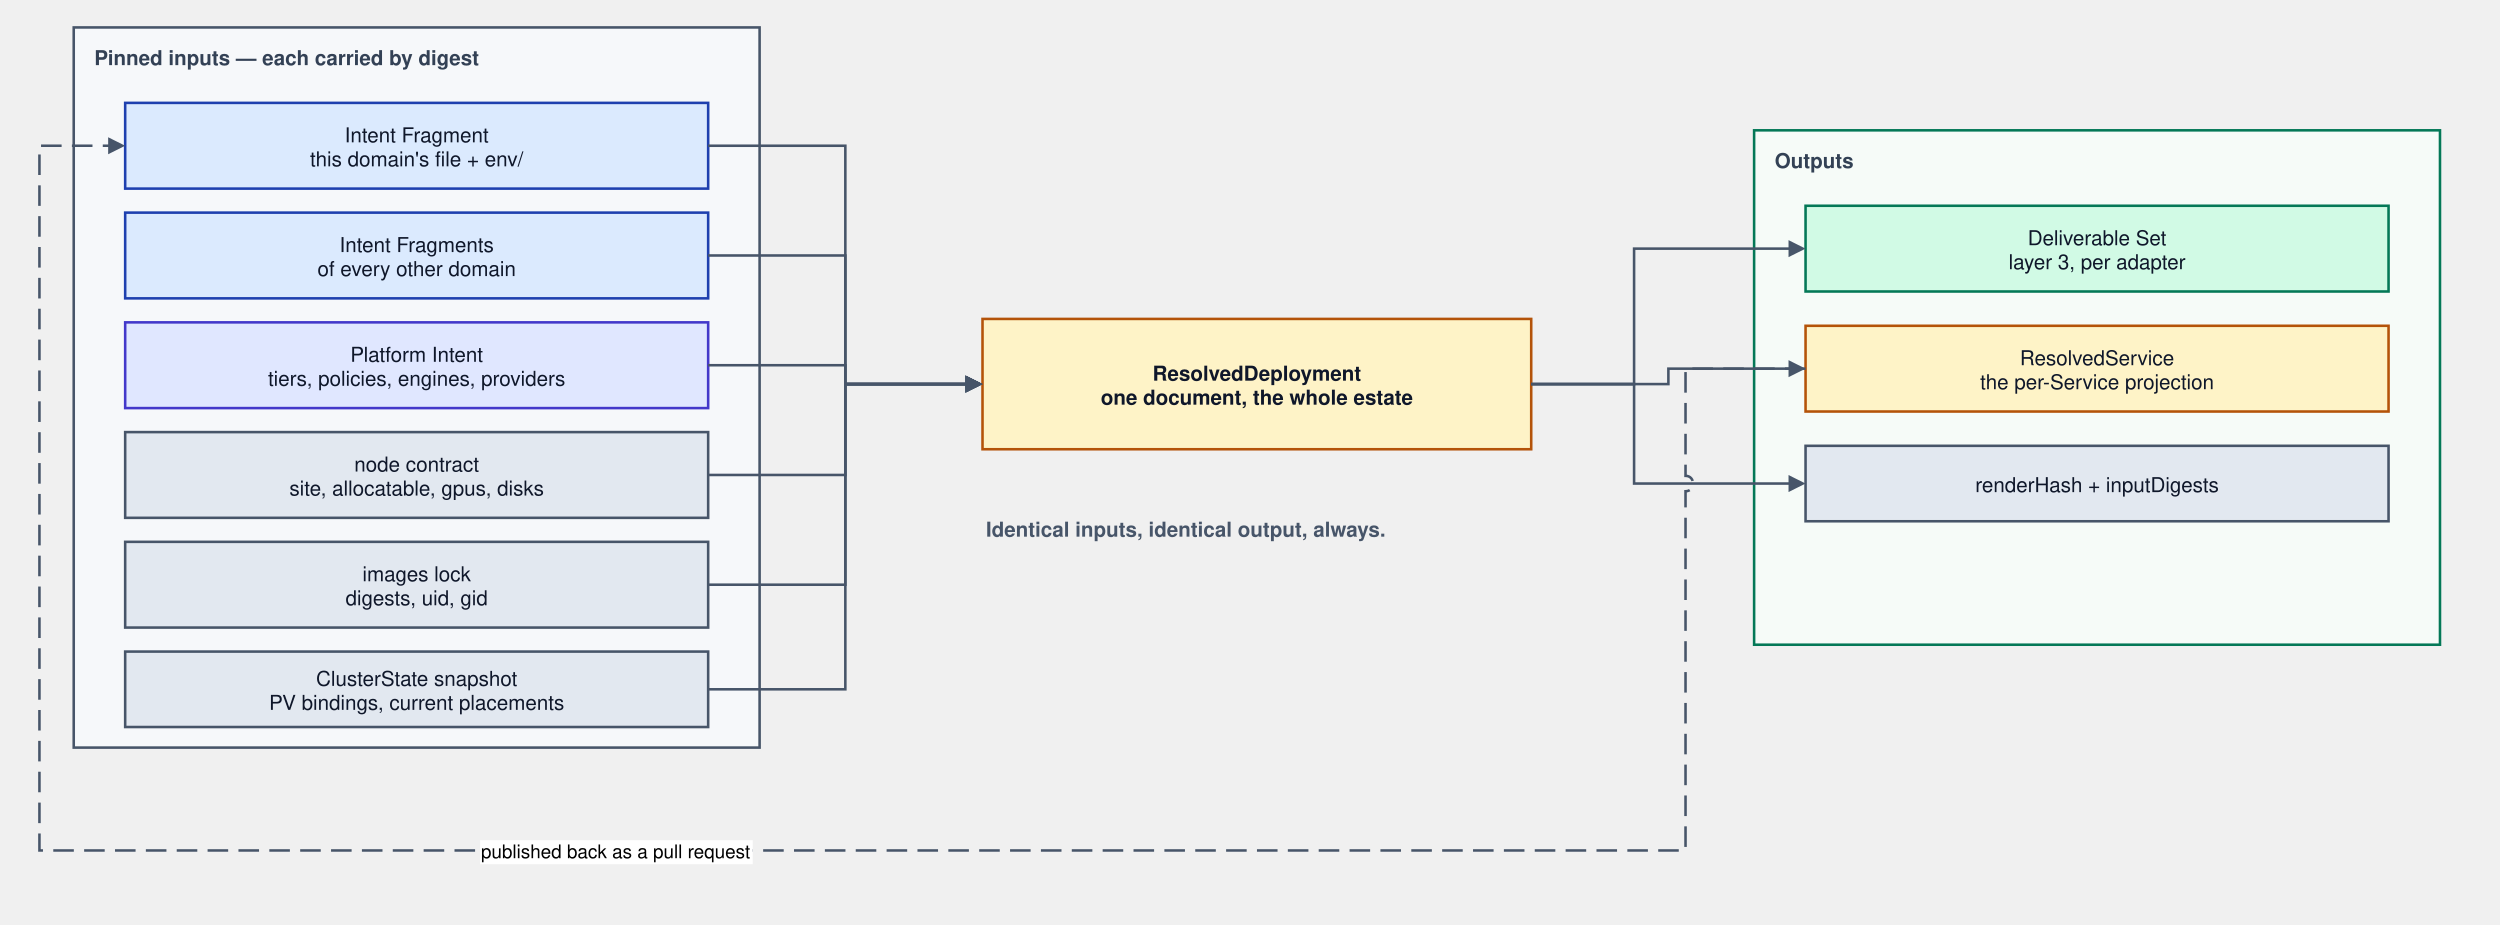
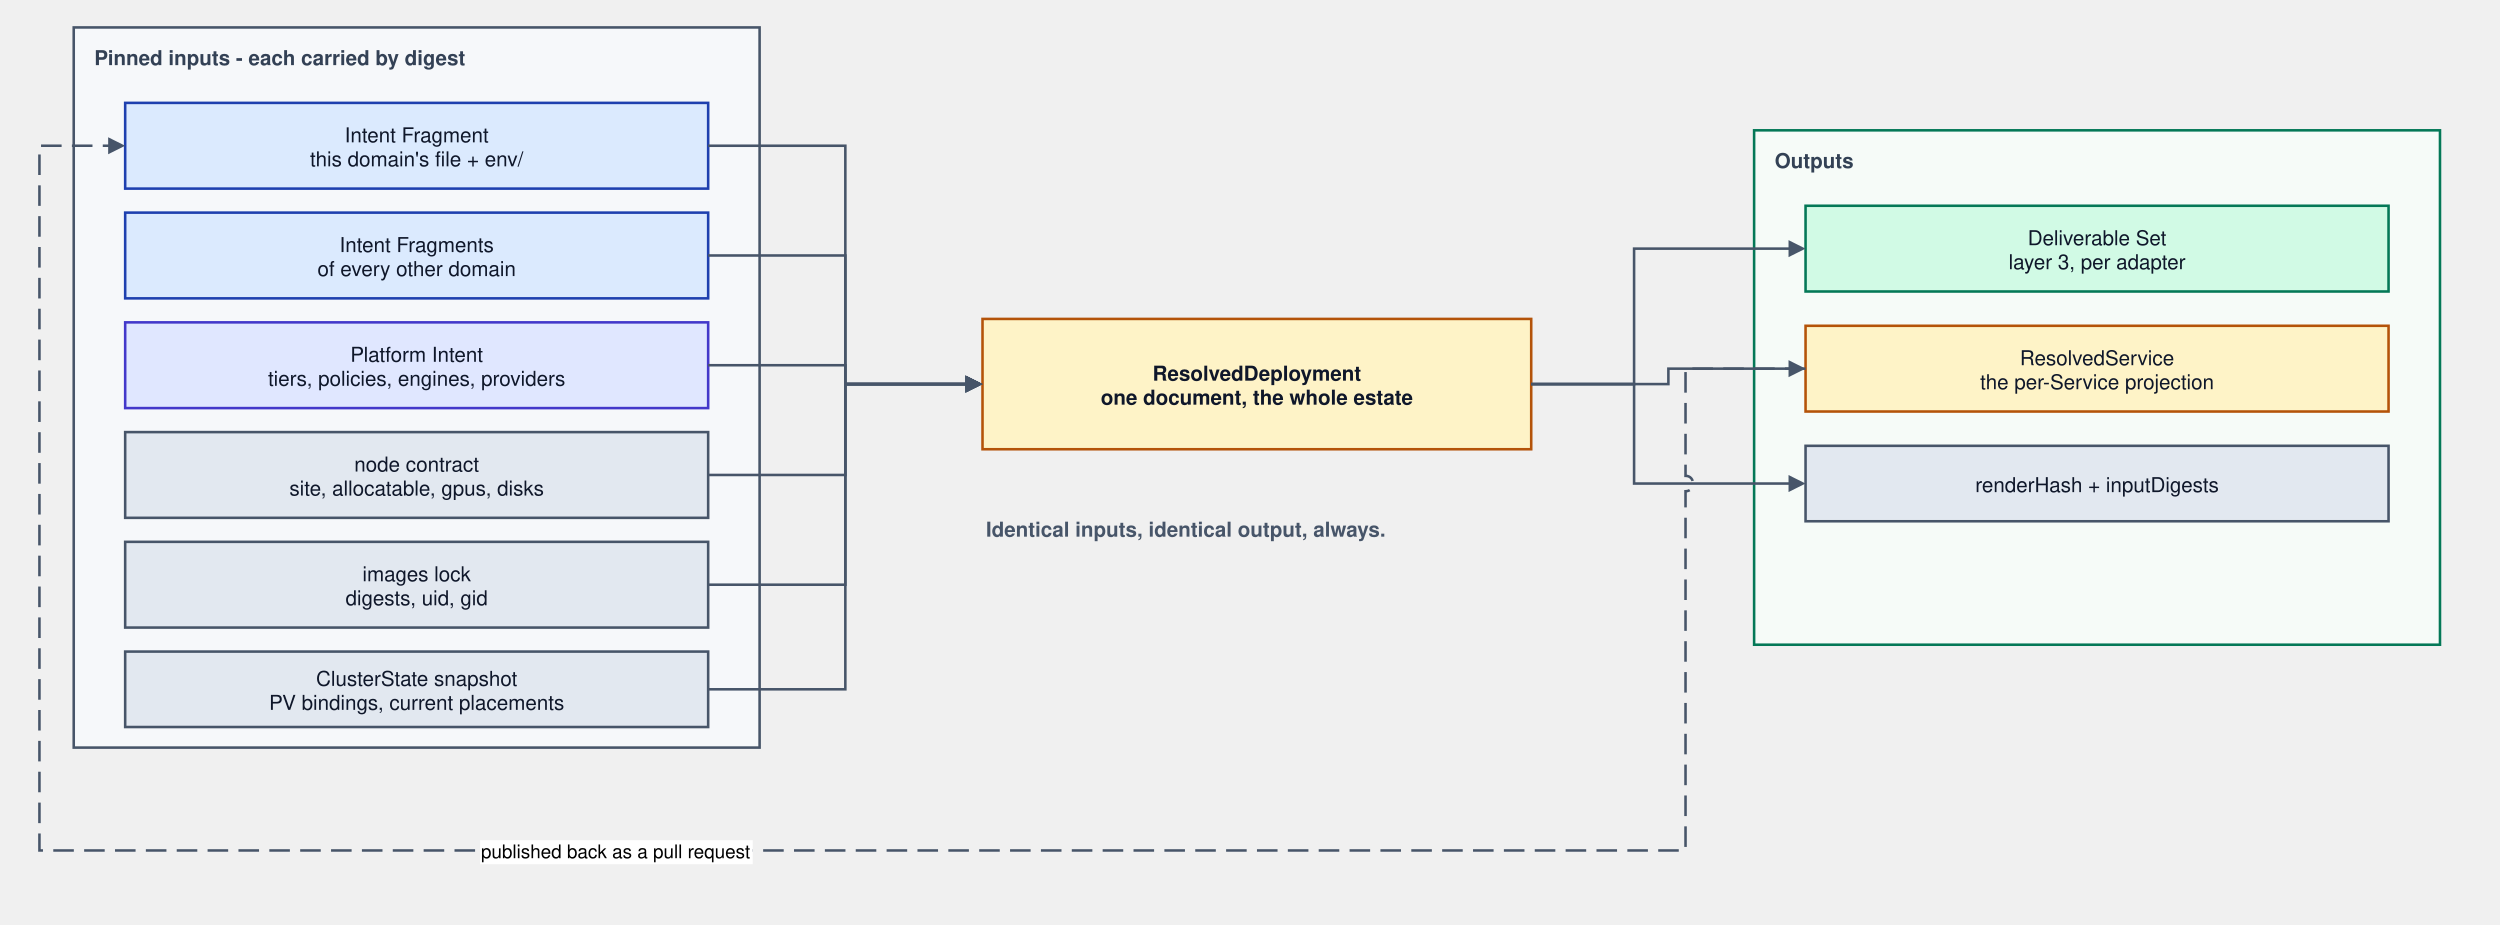
- <svg xmlns="http://www.w3.org/2000/svg" style="background: transparent; background-color: transparent; color-scheme: light dark;" version="1.1" width="1458px" height="539px" viewBox="0 0 1458 539" content="&lt;mxfile host=&quot;Electron&quot; agent=&quot;Mozilla/5.0 (Macintosh; Intel Mac OS X 10_15_7) AppleWebKit/537.36 (KHTML, like Gecko) draw.io/29.0.3 Chrome/140.0.734.249 Electron/38.7.0 Safari/537.36&quot; version=&quot;29.0.3&quot;&gt;&#10;  &lt;diagram name=&quot;The Resolved Deployment — pinned inputs and outputs&quot; id=&quot;0&quot;&gt;&#10;    &lt;mxGraphModel dx=&quot;-740&quot; dy=&quot;-174&quot; grid=&quot;0&quot; gridSize=&quot;10&quot; guides=&quot;1&quot; tooltips=&quot;1&quot; connect=&quot;1&quot; arrows=&quot;1&quot; fold=&quot;0&quot; page=&quot;0&quot; pageScale=&quot;1&quot; pageWidth=&quot;1600&quot; pageHeight=&quot;1200&quot; math=&quot;0&quot; shadow=&quot;0&quot; adaptiveColors=&quot;auto&quot;&gt;&#10;      &lt;root&gt;&#10;        &lt;mxCell id=&quot;0&quot; /&gt;&#10;        &lt;mxCell id=&quot;1&quot; parent=&quot;0&quot; /&gt;&#10;        &lt;mxCell id=&quot;g1&quot; value=&quot;Pinned inputs  —  each carried by digest&quot; style=&quot;rounded=0;whiteSpace=nowrap;html=0;fillColor=#f6f8fa;strokeColor=#475569;strokeWidth=1.5;verticalAlign=top;align=left;spacingLeft=10;spacingTop=4;fontStyle=1;fontSize=12;fontFamily=Helvetica;fontColor=#334155;&quot; parent=&quot;1&quot; vertex=&quot;1&quot;&gt;&#10;          &lt;mxGeometry x=&quot;40&quot; y=&quot;40&quot; width=&quot;400&quot; height=&quot;420&quot; as=&quot;geometry&quot; /&gt;&#10;        &lt;/mxCell&gt;&#10;        &lt;mxCell id=&quot;g9&quot; value=&quot;Outputs&quot; style=&quot;rounded=0;whiteSpace=nowrap;html=0;fillColor=#f6fbf8;strokeColor=#047857;strokeWidth=1.5;verticalAlign=top;align=left;spacingLeft=10;spacingTop=4;fontStyle=1;fontSize=12;fontFamily=Helvetica;fontColor=#334155;&quot; parent=&quot;1&quot; vertex=&quot;1&quot;&gt;&#10;          &lt;mxGeometry x=&quot;1020&quot; y=&quot;100&quot; width=&quot;400&quot; height=&quot;300&quot; as=&quot;geometry&quot; /&gt;&#10;        &lt;/mxCell&gt;&#10;        &lt;mxCell id=&quot;n2&quot; value=&quot;Intent Fragment&amp;#xa;this domain&amp;#39;s file + env/&quot; style=&quot;rounded=0;whiteSpace=nowrap;html=0;align=center;verticalAlign=middle;fillColor=#dbeafe;strokeColor=#1e40af;strokeWidth=1.5;fontFamily=Helvetica;fontSize=12;fontColor=#0f172a;&quot; parent=&quot;1&quot; vertex=&quot;1&quot;&gt;&#10;          &lt;mxGeometry x=&quot;70&quot; y=&quot;84&quot; width=&quot;340&quot; height=&quot;50&quot; as=&quot;geometry&quot; /&gt;&#10;        &lt;/mxCell&gt;&#10;        &lt;mxCell id=&quot;n3&quot; value=&quot;Intent Fragments&amp;#xa;of every other domain&quot; style=&quot;rounded=0;whiteSpace=nowrap;html=0;align=center;verticalAlign=middle;fillColor=#dbeafe;strokeColor=#1e40af;strokeWidth=1.5;fontFamily=Helvetica;fontSize=12;fontColor=#0f172a;&quot; parent=&quot;1&quot; vertex=&quot;1&quot;&gt;&#10;          &lt;mxGeometry x=&quot;70&quot; y=&quot;148&quot; width=&quot;340&quot; height=&quot;50&quot; as=&quot;geometry&quot; /&gt;&#10;        &lt;/mxCell&gt;&#10;        &lt;mxCell id=&quot;n4&quot; value=&quot;Platform Intent&amp;#xa;tiers, policies, engines, providers&quot; style=&quot;rounded=0;whiteSpace=nowrap;html=0;align=center;verticalAlign=middle;fillColor=#e0e7ff;strokeColor=#4338ca;strokeWidth=1.5;fontFamily=Helvetica;fontSize=12;fontColor=#0f172a;&quot; parent=&quot;1&quot; vertex=&quot;1&quot;&gt;&#10;          &lt;mxGeometry x=&quot;70&quot; y=&quot;212&quot; width=&quot;340&quot; height=&quot;50&quot; as=&quot;geometry&quot; /&gt;&#10;        &lt;/mxCell&gt;&#10;        &lt;mxCell id=&quot;n5&quot; value=&quot;node contract&amp;#xa;site, allocatable, gpus, disks&quot; style=&quot;rounded=0;whiteSpace=nowrap;html=0;align=center;verticalAlign=middle;fillColor=#e2e8f0;strokeColor=#475569;strokeWidth=1.5;fontFamily=Helvetica;fontSize=12;fontColor=#0f172a;&quot; parent=&quot;1&quot; vertex=&quot;1&quot;&gt;&#10;          &lt;mxGeometry x=&quot;70&quot; y=&quot;276&quot; width=&quot;340&quot; height=&quot;50&quot; as=&quot;geometry&quot; /&gt;&#10;        &lt;/mxCell&gt;&#10;        &lt;mxCell id=&quot;n6&quot; value=&quot;images lock&amp;#xa;digests, uid, gid&quot; style=&quot;rounded=0;whiteSpace=nowrap;html=0;align=center;verticalAlign=middle;fillColor=#e2e8f0;strokeColor=#475569;strokeWidth=1.5;fontFamily=Helvetica;fontSize=12;fontColor=#0f172a;&quot; parent=&quot;1&quot; vertex=&quot;1&quot;&gt;&#10;          &lt;mxGeometry x=&quot;70&quot; y=&quot;340&quot; width=&quot;340&quot; height=&quot;50&quot; as=&quot;geometry&quot; /&gt;&#10;        &lt;/mxCell&gt;&#10;        &lt;mxCell id=&quot;n7&quot; value=&quot;ClusterState snapshot&amp;#xa;PV bindings, current placements&quot; style=&quot;rounded=0;whiteSpace=nowrap;html=0;align=center;verticalAlign=middle;fillColor=#e2e8f0;strokeColor=#475569;strokeWidth=1.5;fontFamily=Helvetica;fontSize=12;fontColor=#0f172a;&quot; parent=&quot;1&quot; vertex=&quot;1&quot;&gt;&#10;          &lt;mxGeometry x=&quot;70&quot; y=&quot;404&quot; width=&quot;340&quot; height=&quot;44&quot; as=&quot;geometry&quot; /&gt;&#10;        &lt;/mxCell&gt;&#10;        &lt;mxCell id=&quot;n8&quot; value=&quot;ResolvedDeployment&amp;#xa;one document, the whole estate&quot; style=&quot;rounded=0;whiteSpace=nowrap;html=0;align=center;verticalAlign=middle;fillColor=#fef3c7;strokeColor=#b45309;strokeWidth=1.5;fontFamily=Helvetica;fontSize=12;fontColor=#0f172a;fontStyle=1;&quot; parent=&quot;1&quot; vertex=&quot;1&quot;&gt;&#10;          &lt;mxGeometry x=&quot;570&quot; y=&quot;210&quot; width=&quot;320&quot; height=&quot;76&quot; as=&quot;geometry&quot; /&gt;&#10;        &lt;/mxCell&gt;&#10;        &lt;mxCell id=&quot;n10&quot; value=&quot;Deliverable Set&amp;#xa;layer 3, per adapter&quot; style=&quot;rounded=0;whiteSpace=nowrap;html=0;align=center;verticalAlign=middle;fillColor=#d1fae5;strokeColor=#047857;strokeWidth=1.5;fontFamily=Helvetica;fontSize=12;fontColor=#0f172a;&quot; parent=&quot;1&quot; vertex=&quot;1&quot;&gt;&#10;          &lt;mxGeometry x=&quot;1050&quot; y=&quot;144&quot; width=&quot;340&quot; height=&quot;50&quot; as=&quot;geometry&quot; /&gt;&#10;        &lt;/mxCell&gt;&#10;        &lt;mxCell id=&quot;n11&quot; value=&quot;ResolvedService&amp;#xa;the per-Service projection&quot; style=&quot;rounded=0;whiteSpace=nowrap;html=0;align=center;verticalAlign=middle;fillColor=#fef3c7;strokeColor=#b45309;strokeWidth=1.5;fontFamily=Helvetica;fontSize=12;fontColor=#0f172a;&quot; parent=&quot;1&quot; vertex=&quot;1&quot;&gt;&#10;          &lt;mxGeometry x=&quot;1050&quot; y=&quot;214&quot; width=&quot;340&quot; height=&quot;50&quot; as=&quot;geometry&quot; /&gt;&#10;        &lt;/mxCell&gt;&#10;        &lt;mxCell id=&quot;n12&quot; value=&quot;renderHash  +  inputDigests&quot; style=&quot;rounded=0;whiteSpace=nowrap;html=0;align=center;verticalAlign=middle;fillColor=#e2e8f0;strokeColor=#475569;strokeWidth=1.5;fontFamily=Helvetica;fontSize=12;fontColor=#0f172a;&quot; parent=&quot;1&quot; vertex=&quot;1&quot;&gt;&#10;          &lt;mxGeometry x=&quot;1050&quot; y=&quot;284&quot; width=&quot;340&quot; height=&quot;44&quot; as=&quot;geometry&quot; /&gt;&#10;        &lt;/mxCell&gt;&#10;        &lt;mxCell id=&quot;e13&quot; value=&quot;&quot; style=&quot;edgeStyle=orthogonalEdgeStyle;rounded=0;html=0;jettySize=auto;orthogonalLoop=1;jumpStyle=arc;jumpSize=8;endArrow=block;endFill=1;strokeColor=#475569;strokeWidth=1.5;fontSize=11;fontFamily=Helvetica;labelBackgroundColor=#ffffff;entryX=0;entryY=0.5;entryDx=0;entryDy=0;&quot; parent=&quot;1&quot; source=&quot;n2&quot; target=&quot;n8&quot; edge=&quot;1&quot;&gt;&#10;          &lt;mxGeometry relative=&quot;1&quot; as=&quot;geometry&quot; /&gt;&#10;        &lt;/mxCell&gt;&#10;        &lt;mxCell id=&quot;e14&quot; value=&quot;&quot; style=&quot;edgeStyle=orthogonalEdgeStyle;rounded=0;html=0;jettySize=auto;orthogonalLoop=1;jumpStyle=arc;jumpSize=8;endArrow=block;endFill=1;strokeColor=#475569;strokeWidth=1.5;fontSize=11;fontFamily=Helvetica;labelBackgroundColor=#ffffff;entryX=0;entryY=0.5;entryDx=0;entryDy=0;&quot; parent=&quot;1&quot; source=&quot;n3&quot; target=&quot;n8&quot; edge=&quot;1&quot;&gt;&#10;          &lt;mxGeometry relative=&quot;1&quot; as=&quot;geometry&quot; /&gt;&#10;        &lt;/mxCell&gt;&#10;        &lt;mxCell id=&quot;e15&quot; value=&quot;&quot; style=&quot;edgeStyle=orthogonalEdgeStyle;rounded=0;html=0;jettySize=auto;orthogonalLoop=1;jumpStyle=arc;jumpSize=8;endArrow=block;endFill=1;strokeColor=#475569;strokeWidth=1.5;fontSize=11;fontFamily=Helvetica;labelBackgroundColor=#ffffff;entryX=0;entryY=0.5;entryDx=0;entryDy=0;&quot; parent=&quot;1&quot; source=&quot;n4&quot; target=&quot;n8&quot; edge=&quot;1&quot;&gt;&#10;          &lt;mxGeometry relative=&quot;1&quot; as=&quot;geometry&quot; /&gt;&#10;        &lt;/mxCell&gt;&#10;        &lt;mxCell id=&quot;e16&quot; value=&quot;&quot; style=&quot;edgeStyle=orthogonalEdgeStyle;rounded=0;html=0;jettySize=auto;orthogonalLoop=1;jumpStyle=arc;jumpSize=8;endArrow=block;endFill=1;strokeColor=#475569;strokeWidth=1.5;fontSize=11;fontFamily=Helvetica;labelBackgroundColor=#ffffff;entryX=0;entryY=0.5;entryDx=0;entryDy=0;&quot; parent=&quot;1&quot; source=&quot;n5&quot; target=&quot;n8&quot; edge=&quot;1&quot;&gt;&#10;          &lt;mxGeometry relative=&quot;1&quot; as=&quot;geometry&quot; /&gt;&#10;        &lt;/mxCell&gt;&#10;        &lt;mxCell id=&quot;e17&quot; value=&quot;&quot; style=&quot;edgeStyle=orthogonalEdgeStyle;rounded=0;html=0;jettySize=auto;orthogonalLoop=1;jumpStyle=arc;jumpSize=8;endArrow=block;endFill=1;strokeColor=#475569;strokeWidth=1.5;fontSize=11;fontFamily=Helvetica;labelBackgroundColor=#ffffff;entryX=0;entryY=0.5;entryDx=0;entryDy=0;&quot; parent=&quot;1&quot; source=&quot;n6&quot; target=&quot;n8&quot; edge=&quot;1&quot;&gt;&#10;          &lt;mxGeometry relative=&quot;1&quot; as=&quot;geometry&quot; /&gt;&#10;        &lt;/mxCell&gt;&#10;        &lt;mxCell id=&quot;e18&quot; value=&quot;&quot; style=&quot;edgeStyle=orthogonalEdgeStyle;rounded=0;html=0;jettySize=auto;orthogonalLoop=1;jumpStyle=arc;jumpSize=8;endArrow=block;endFill=1;strokeColor=#475569;strokeWidth=1.5;fontSize=11;fontFamily=Helvetica;labelBackgroundColor=#ffffff;entryX=0;entryY=0.5;entryDx=0;entryDy=0;&quot; parent=&quot;1&quot; source=&quot;n7&quot; target=&quot;n8&quot; edge=&quot;1&quot;&gt;&#10;          &lt;mxGeometry relative=&quot;1&quot; as=&quot;geometry&quot; /&gt;&#10;        &lt;/mxCell&gt;&#10;        &lt;mxCell id=&quot;e19&quot; value=&quot;&quot; style=&quot;edgeStyle=orthogonalEdgeStyle;rounded=0;html=0;jettySize=auto;orthogonalLoop=1;jumpStyle=arc;jumpSize=8;endArrow=block;endFill=1;strokeColor=#475569;strokeWidth=1.5;fontSize=11;fontFamily=Helvetica;labelBackgroundColor=#ffffff;exitX=1;exitY=0.5;exitDx=0;exitDy=0;entryX=0;entryY=0.5;entryDx=0;entryDy=0;&quot; parent=&quot;1&quot; source=&quot;n8&quot; target=&quot;n10&quot; edge=&quot;1&quot;&gt;&#10;          &lt;mxGeometry relative=&quot;1&quot; as=&quot;geometry&quot;&gt;&#10;            &lt;Array as=&quot;points&quot;&gt;&#10;              &lt;mxPoint x=&quot;950&quot; y=&quot;169&quot; /&gt;&#10;            &lt;/Array&gt;&#10;          &lt;/mxGeometry&gt;&#10;        &lt;/mxCell&gt;&#10;        &lt;mxCell id=&quot;e20&quot; value=&quot;&quot; style=&quot;edgeStyle=orthogonalEdgeStyle;rounded=0;html=0;jettySize=auto;orthogonalLoop=1;jumpStyle=arc;jumpSize=8;endArrow=block;endFill=1;strokeColor=#475569;strokeWidth=1.5;fontSize=11;fontFamily=Helvetica;labelBackgroundColor=#ffffff;exitX=1;exitY=0.5;exitDx=0;exitDy=0;entryX=0;entryY=0.5;entryDx=0;entryDy=0;&quot; parent=&quot;1&quot; source=&quot;n8&quot; target=&quot;n11&quot; edge=&quot;1&quot;&gt;&#10;          &lt;mxGeometry relative=&quot;1&quot; as=&quot;geometry&quot; /&gt;&#10;        &lt;/mxCell&gt;&#10;        &lt;mxCell id=&quot;e21&quot; value=&quot;&quot; style=&quot;edgeStyle=orthogonalEdgeStyle;rounded=0;html=0;jettySize=auto;orthogonalLoop=1;jumpStyle=arc;jumpSize=8;endArrow=block;endFill=1;strokeColor=#475569;strokeWidth=1.5;fontSize=11;fontFamily=Helvetica;labelBackgroundColor=#ffffff;exitX=1;exitY=0.5;exitDx=0;exitDy=0;entryX=0;entryY=0.5;entryDx=0;entryDy=0;&quot; parent=&quot;1&quot; source=&quot;n8&quot; target=&quot;n12&quot; edge=&quot;1&quot;&gt;&#10;          &lt;mxGeometry relative=&quot;1&quot; as=&quot;geometry&quot;&gt;&#10;            &lt;Array as=&quot;points&quot;&gt;&#10;              &lt;mxPoint x=&quot;950&quot; y=&quot;306&quot; /&gt;&#10;            &lt;/Array&gt;&#10;          &lt;/mxGeometry&gt;&#10;        &lt;/mxCell&gt;&#10;        &lt;mxCell id=&quot;e22&quot; value=&quot;published back as a pull request&quot; style=&quot;edgeStyle=orthogonalEdgeStyle;rounded=0;html=0;jettySize=auto;orthogonalLoop=1;jumpStyle=arc;jumpSize=8;endArrow=block;endFill=1;strokeColor=#475569;strokeWidth=1.5;fontSize=11;fontFamily=Helvetica;labelBackgroundColor=#ffffff;dashed=1;dashPattern=8 4;exitX=0;exitY=0.5;exitDx=0;exitDy=0;entryX=0;entryY=0.5;entryDx=0;entryDy=0;&quot; parent=&quot;1&quot; source=&quot;n11&quot; target=&quot;n2&quot; edge=&quot;1&quot;&gt;&#10;          &lt;mxGeometry x=&quot;0.1&quot; relative=&quot;1&quot; as=&quot;geometry&quot;&gt;&#10;            &lt;Array as=&quot;points&quot;&gt;&#10;              &lt;mxPoint x=&quot;980&quot; y=&quot;239&quot; /&gt;&#10;              &lt;mxPoint x=&quot;980&quot; y=&quot;520&quot; /&gt;&#10;              &lt;mxPoint x=&quot;20&quot; y=&quot;520&quot; /&gt;&#10;              &lt;mxPoint x=&quot;20&quot; y=&quot;109&quot; /&gt;&#10;            &lt;/Array&gt;&#10;          &lt;/mxGeometry&gt;&#10;        &lt;/mxCell&gt;&#10;        &lt;mxCell id=&quot;t23&quot; value=&quot;Identical inputs, identical output, always.&quot; style=&quot;text;html=0;strokeColor=none;fillColor=none;align=left;verticalAlign=middle;fontFamily=Helvetica;fontSize=12;fontColor=#475569;fontStyle=1;&quot; parent=&quot;1&quot; vertex=&quot;1&quot;&gt;&#10;          &lt;mxGeometry x=&quot;570&quot; y=&quot;320&quot; width=&quot;340&quot; height=&quot;24&quot; as=&quot;geometry&quot; /&gt;&#10;        &lt;/mxCell&gt;&#10;      &lt;/root&gt;&#10;    &lt;/mxGraphModel&gt;&#10;  &lt;/diagram&gt;&#10;&lt;/mxfile&gt;&#10;">
+ <svg xmlns="http://www.w3.org/2000/svg" style="background: transparent; background-color: transparent; color-scheme: light dark;" version="1.1" width="1458px" height="539px" viewBox="0 0 1458 539" content="&lt;mxfile host=&quot;Electron&quot; agent=&quot;Mozilla/5.0 (Macintosh; Intel Mac OS X 10_15_7) AppleWebKit/537.36 (KHTML, like Gecko) draw.io/29.0.3 Chrome/140.0.734.249 Electron/38.7.0 Safari/537.36&quot; version=&quot;29.0.3&quot;&gt;&#10;  &lt;diagram name=&quot;The Resolved Deployment - pinned inputs and outputs&quot; id=&quot;0&quot;&gt;&#10;    &lt;mxGraphModel dx=&quot;-740&quot; dy=&quot;-174&quot; grid=&quot;0&quot; gridSize=&quot;10&quot; guides=&quot;1&quot; tooltips=&quot;1&quot; connect=&quot;1&quot; arrows=&quot;1&quot; fold=&quot;0&quot; page=&quot;0&quot; pageScale=&quot;1&quot; pageWidth=&quot;1600&quot; pageHeight=&quot;1200&quot; math=&quot;0&quot; shadow=&quot;0&quot; adaptiveColors=&quot;auto&quot;&gt;&#10;      &lt;root&gt;&#10;        &lt;mxCell id=&quot;0&quot; /&gt;&#10;        &lt;mxCell id=&quot;1&quot; parent=&quot;0&quot; /&gt;&#10;        &lt;mxCell id=&quot;g1&quot; value=&quot;Pinned inputs - each carried by digest&quot; style=&quot;rounded=0;whiteSpace=nowrap;html=0;fillColor=#f6f8fa;strokeColor=#475569;strokeWidth=1.5;verticalAlign=top;align=left;spacingLeft=10;spacingTop=4;fontStyle=1;fontSize=12;fontFamily=Helvetica;fontColor=#334155;&quot; parent=&quot;1&quot; vertex=&quot;1&quot;&gt;&#10;          &lt;mxGeometry x=&quot;40&quot; y=&quot;40&quot; width=&quot;400&quot; height=&quot;420&quot; as=&quot;geometry&quot; /&gt;&#10;        &lt;/mxCell&gt;&#10;        &lt;mxCell id=&quot;g9&quot; value=&quot;Outputs&quot; style=&quot;rounded=0;whiteSpace=nowrap;html=0;fillColor=#f6fbf8;strokeColor=#047857;strokeWidth=1.5;verticalAlign=top;align=left;spacingLeft=10;spacingTop=4;fontStyle=1;fontSize=12;fontFamily=Helvetica;fontColor=#334155;&quot; parent=&quot;1&quot; vertex=&quot;1&quot;&gt;&#10;          &lt;mxGeometry x=&quot;1020&quot; y=&quot;100&quot; width=&quot;400&quot; height=&quot;300&quot; as=&quot;geometry&quot; /&gt;&#10;        &lt;/mxCell&gt;&#10;        &lt;mxCell id=&quot;n2&quot; value=&quot;Intent Fragment&amp;#xa;this domain&amp;#39;s file + env/&quot; style=&quot;rounded=0;whiteSpace=nowrap;html=0;align=center;verticalAlign=middle;fillColor=#dbeafe;strokeColor=#1e40af;strokeWidth=1.5;fontFamily=Helvetica;fontSize=12;fontColor=#0f172a;&quot; parent=&quot;1&quot; vertex=&quot;1&quot;&gt;&#10;          &lt;mxGeometry x=&quot;70&quot; y=&quot;84&quot; width=&quot;340&quot; height=&quot;50&quot; as=&quot;geometry&quot; /&gt;&#10;        &lt;/mxCell&gt;&#10;        &lt;mxCell id=&quot;n3&quot; value=&quot;Intent Fragments&amp;#xa;of every other domain&quot; style=&quot;rounded=0;whiteSpace=nowrap;html=0;align=center;verticalAlign=middle;fillColor=#dbeafe;strokeColor=#1e40af;strokeWidth=1.5;fontFamily=Helvetica;fontSize=12;fontColor=#0f172a;&quot; parent=&quot;1&quot; vertex=&quot;1&quot;&gt;&#10;          &lt;mxGeometry x=&quot;70&quot; y=&quot;148&quot; width=&quot;340&quot; height=&quot;50&quot; as=&quot;geometry&quot; /&gt;&#10;        &lt;/mxCell&gt;&#10;        &lt;mxCell id=&quot;n4&quot; value=&quot;Platform Intent&amp;#xa;tiers, policies, engines, providers&quot; style=&quot;rounded=0;whiteSpace=nowrap;html=0;align=center;verticalAlign=middle;fillColor=#e0e7ff;strokeColor=#4338ca;strokeWidth=1.5;fontFamily=Helvetica;fontSize=12;fontColor=#0f172a;&quot; parent=&quot;1&quot; vertex=&quot;1&quot;&gt;&#10;          &lt;mxGeometry x=&quot;70&quot; y=&quot;212&quot; width=&quot;340&quot; height=&quot;50&quot; as=&quot;geometry&quot; /&gt;&#10;        &lt;/mxCell&gt;&#10;        &lt;mxCell id=&quot;n5&quot; value=&quot;node contract&amp;#xa;site, allocatable, gpus, disks&quot; style=&quot;rounded=0;whiteSpace=nowrap;html=0;align=center;verticalAlign=middle;fillColor=#e2e8f0;strokeColor=#475569;strokeWidth=1.5;fontFamily=Helvetica;fontSize=12;fontColor=#0f172a;&quot; parent=&quot;1&quot; vertex=&quot;1&quot;&gt;&#10;          &lt;mxGeometry x=&quot;70&quot; y=&quot;276&quot; width=&quot;340&quot; height=&quot;50&quot; as=&quot;geometry&quot; /&gt;&#10;        &lt;/mxCell&gt;&#10;        &lt;mxCell id=&quot;n6&quot; value=&quot;images lock&amp;#xa;digests, uid, gid&quot; style=&quot;rounded=0;whiteSpace=nowrap;html=0;align=center;verticalAlign=middle;fillColor=#e2e8f0;strokeColor=#475569;strokeWidth=1.5;fontFamily=Helvetica;fontSize=12;fontColor=#0f172a;&quot; parent=&quot;1&quot; vertex=&quot;1&quot;&gt;&#10;          &lt;mxGeometry x=&quot;70&quot; y=&quot;340&quot; width=&quot;340&quot; height=&quot;50&quot; as=&quot;geometry&quot; /&gt;&#10;        &lt;/mxCell&gt;&#10;        &lt;mxCell id=&quot;n7&quot; value=&quot;ClusterState snapshot&amp;#xa;PV bindings, current placements&quot; style=&quot;rounded=0;whiteSpace=nowrap;html=0;align=center;verticalAlign=middle;fillColor=#e2e8f0;strokeColor=#475569;strokeWidth=1.5;fontFamily=Helvetica;fontSize=12;fontColor=#0f172a;&quot; parent=&quot;1&quot; vertex=&quot;1&quot;&gt;&#10;          &lt;mxGeometry x=&quot;70&quot; y=&quot;404&quot; width=&quot;340&quot; height=&quot;44&quot; as=&quot;geometry&quot; /&gt;&#10;        &lt;/mxCell&gt;&#10;        &lt;mxCell id=&quot;n8&quot; value=&quot;ResolvedDeployment&amp;#xa;one document, the whole estate&quot; style=&quot;rounded=0;whiteSpace=nowrap;html=0;align=center;verticalAlign=middle;fillColor=#fef3c7;strokeColor=#b45309;strokeWidth=1.5;fontFamily=Helvetica;fontSize=12;fontColor=#0f172a;fontStyle=1;&quot; parent=&quot;1&quot; vertex=&quot;1&quot;&gt;&#10;          &lt;mxGeometry x=&quot;570&quot; y=&quot;210&quot; width=&quot;320&quot; height=&quot;76&quot; as=&quot;geometry&quot; /&gt;&#10;        &lt;/mxCell&gt;&#10;        &lt;mxCell id=&quot;n10&quot; value=&quot;Deliverable Set&amp;#xa;layer 3, per adapter&quot; style=&quot;rounded=0;whiteSpace=nowrap;html=0;align=center;verticalAlign=middle;fillColor=#d1fae5;strokeColor=#047857;strokeWidth=1.5;fontFamily=Helvetica;fontSize=12;fontColor=#0f172a;&quot; parent=&quot;1&quot; vertex=&quot;1&quot;&gt;&#10;          &lt;mxGeometry x=&quot;1050&quot; y=&quot;144&quot; width=&quot;340&quot; height=&quot;50&quot; as=&quot;geometry&quot; /&gt;&#10;        &lt;/mxCell&gt;&#10;        &lt;mxCell id=&quot;n11&quot; value=&quot;ResolvedService&amp;#xa;the per-Service projection&quot; style=&quot;rounded=0;whiteSpace=nowrap;html=0;align=center;verticalAlign=middle;fillColor=#fef3c7;strokeColor=#b45309;strokeWidth=1.5;fontFamily=Helvetica;fontSize=12;fontColor=#0f172a;&quot; parent=&quot;1&quot; vertex=&quot;1&quot;&gt;&#10;          &lt;mxGeometry x=&quot;1050&quot; y=&quot;214&quot; width=&quot;340&quot; height=&quot;50&quot; as=&quot;geometry&quot; /&gt;&#10;        &lt;/mxCell&gt;&#10;        &lt;mxCell id=&quot;n12&quot; value=&quot;renderHash  +  inputDigests&quot; style=&quot;rounded=0;whiteSpace=nowrap;html=0;align=center;verticalAlign=middle;fillColor=#e2e8f0;strokeColor=#475569;strokeWidth=1.5;fontFamily=Helvetica;fontSize=12;fontColor=#0f172a;&quot; parent=&quot;1&quot; vertex=&quot;1&quot;&gt;&#10;          &lt;mxGeometry x=&quot;1050&quot; y=&quot;284&quot; width=&quot;340&quot; height=&quot;44&quot; as=&quot;geometry&quot; /&gt;&#10;        &lt;/mxCell&gt;&#10;        &lt;mxCell id=&quot;e13&quot; value=&quot;&quot; style=&quot;edgeStyle=orthogonalEdgeStyle;rounded=0;html=0;jettySize=auto;orthogonalLoop=1;jumpStyle=arc;jumpSize=8;endArrow=block;endFill=1;strokeColor=#475569;strokeWidth=1.5;fontSize=11;fontFamily=Helvetica;labelBackgroundColor=#ffffff;entryX=0;entryY=0.5;entryDx=0;entryDy=0;&quot; parent=&quot;1&quot; source=&quot;n2&quot; target=&quot;n8&quot; edge=&quot;1&quot;&gt;&#10;          &lt;mxGeometry relative=&quot;1&quot; as=&quot;geometry&quot; /&gt;&#10;        &lt;/mxCell&gt;&#10;        &lt;mxCell id=&quot;e14&quot; value=&quot;&quot; style=&quot;edgeStyle=orthogonalEdgeStyle;rounded=0;html=0;jettySize=auto;orthogonalLoop=1;jumpStyle=arc;jumpSize=8;endArrow=block;endFill=1;strokeColor=#475569;strokeWidth=1.5;fontSize=11;fontFamily=Helvetica;labelBackgroundColor=#ffffff;entryX=0;entryY=0.5;entryDx=0;entryDy=0;&quot; parent=&quot;1&quot; source=&quot;n3&quot; target=&quot;n8&quot; edge=&quot;1&quot;&gt;&#10;          &lt;mxGeometry relative=&quot;1&quot; as=&quot;geometry&quot; /&gt;&#10;        &lt;/mxCell&gt;&#10;        &lt;mxCell id=&quot;e15&quot; value=&quot;&quot; style=&quot;edgeStyle=orthogonalEdgeStyle;rounded=0;html=0;jettySize=auto;orthogonalLoop=1;jumpStyle=arc;jumpSize=8;endArrow=block;endFill=1;strokeColor=#475569;strokeWidth=1.5;fontSize=11;fontFamily=Helvetica;labelBackgroundColor=#ffffff;entryX=0;entryY=0.5;entryDx=0;entryDy=0;&quot; parent=&quot;1&quot; source=&quot;n4&quot; target=&quot;n8&quot; edge=&quot;1&quot;&gt;&#10;          &lt;mxGeometry relative=&quot;1&quot; as=&quot;geometry&quot; /&gt;&#10;        &lt;/mxCell&gt;&#10;        &lt;mxCell id=&quot;e16&quot; value=&quot;&quot; style=&quot;edgeStyle=orthogonalEdgeStyle;rounded=0;html=0;jettySize=auto;orthogonalLoop=1;jumpStyle=arc;jumpSize=8;endArrow=block;endFill=1;strokeColor=#475569;strokeWidth=1.5;fontSize=11;fontFamily=Helvetica;labelBackgroundColor=#ffffff;entryX=0;entryY=0.5;entryDx=0;entryDy=0;&quot; parent=&quot;1&quot; source=&quot;n5&quot; target=&quot;n8&quot; edge=&quot;1&quot;&gt;&#10;          &lt;mxGeometry relative=&quot;1&quot; as=&quot;geometry&quot; /&gt;&#10;        &lt;/mxCell&gt;&#10;        &lt;mxCell id=&quot;e17&quot; value=&quot;&quot; style=&quot;edgeStyle=orthogonalEdgeStyle;rounded=0;html=0;jettySize=auto;orthogonalLoop=1;jumpStyle=arc;jumpSize=8;endArrow=block;endFill=1;strokeColor=#475569;strokeWidth=1.5;fontSize=11;fontFamily=Helvetica;labelBackgroundColor=#ffffff;entryX=0;entryY=0.5;entryDx=0;entryDy=0;&quot; parent=&quot;1&quot; source=&quot;n6&quot; target=&quot;n8&quot; edge=&quot;1&quot;&gt;&#10;          &lt;mxGeometry relative=&quot;1&quot; as=&quot;geometry&quot; /&gt;&#10;        &lt;/mxCell&gt;&#10;        &lt;mxCell id=&quot;e18&quot; value=&quot;&quot; style=&quot;edgeStyle=orthogonalEdgeStyle;rounded=0;html=0;jettySize=auto;orthogonalLoop=1;jumpStyle=arc;jumpSize=8;endArrow=block;endFill=1;strokeColor=#475569;strokeWidth=1.5;fontSize=11;fontFamily=Helvetica;labelBackgroundColor=#ffffff;entryX=0;entryY=0.5;entryDx=0;entryDy=0;&quot; parent=&quot;1&quot; source=&quot;n7&quot; target=&quot;n8&quot; edge=&quot;1&quot;&gt;&#10;          &lt;mxGeometry relative=&quot;1&quot; as=&quot;geometry&quot; /&gt;&#10;        &lt;/mxCell&gt;&#10;        &lt;mxCell id=&quot;e19&quot; value=&quot;&quot; style=&quot;edgeStyle=orthogonalEdgeStyle;rounded=0;html=0;jettySize=auto;orthogonalLoop=1;jumpStyle=arc;jumpSize=8;endArrow=block;endFill=1;strokeColor=#475569;strokeWidth=1.5;fontSize=11;fontFamily=Helvetica;labelBackgroundColor=#ffffff;exitX=1;exitY=0.5;exitDx=0;exitDy=0;entryX=0;entryY=0.5;entryDx=0;entryDy=0;&quot; parent=&quot;1&quot; source=&quot;n8&quot; target=&quot;n10&quot; edge=&quot;1&quot;&gt;&#10;          &lt;mxGeometry relative=&quot;1&quot; as=&quot;geometry&quot;&gt;&#10;            &lt;Array as=&quot;points&quot;&gt;&#10;              &lt;mxPoint x=&quot;950&quot; y=&quot;169&quot; /&gt;&#10;            &lt;/Array&gt;&#10;          &lt;/mxGeometry&gt;&#10;        &lt;/mxCell&gt;&#10;        &lt;mxCell id=&quot;e20&quot; value=&quot;&quot; style=&quot;edgeStyle=orthogonalEdgeStyle;rounded=0;html=0;jettySize=auto;orthogonalLoop=1;jumpStyle=arc;jumpSize=8;endArrow=block;endFill=1;strokeColor=#475569;strokeWidth=1.5;fontSize=11;fontFamily=Helvetica;labelBackgroundColor=#ffffff;exitX=1;exitY=0.5;exitDx=0;exitDy=0;entryX=0;entryY=0.5;entryDx=0;entryDy=0;&quot; parent=&quot;1&quot; source=&quot;n8&quot; target=&quot;n11&quot; edge=&quot;1&quot;&gt;&#10;          &lt;mxGeometry relative=&quot;1&quot; as=&quot;geometry&quot; /&gt;&#10;        &lt;/mxCell&gt;&#10;        &lt;mxCell id=&quot;e21&quot; value=&quot;&quot; style=&quot;edgeStyle=orthogonalEdgeStyle;rounded=0;html=0;jettySize=auto;orthogonalLoop=1;jumpStyle=arc;jumpSize=8;endArrow=block;endFill=1;strokeColor=#475569;strokeWidth=1.5;fontSize=11;fontFamily=Helvetica;labelBackgroundColor=#ffffff;exitX=1;exitY=0.5;exitDx=0;exitDy=0;entryX=0;entryY=0.5;entryDx=0;entryDy=0;&quot; parent=&quot;1&quot; source=&quot;n8&quot; target=&quot;n12&quot; edge=&quot;1&quot;&gt;&#10;          &lt;mxGeometry relative=&quot;1&quot; as=&quot;geometry&quot;&gt;&#10;            &lt;Array as=&quot;points&quot;&gt;&#10;              &lt;mxPoint x=&quot;950&quot; y=&quot;306&quot; /&gt;&#10;            &lt;/Array&gt;&#10;          &lt;/mxGeometry&gt;&#10;        &lt;/mxCell&gt;&#10;        &lt;mxCell id=&quot;e22&quot; value=&quot;published back as a pull request&quot; style=&quot;edgeStyle=orthogonalEdgeStyle;rounded=0;html=0;jettySize=auto;orthogonalLoop=1;jumpStyle=arc;jumpSize=8;endArrow=block;endFill=1;strokeColor=#475569;strokeWidth=1.5;fontSize=11;fontFamily=Helvetica;labelBackgroundColor=#ffffff;dashed=1;dashPattern=8 4;exitX=0;exitY=0.5;exitDx=0;exitDy=0;entryX=0;entryY=0.5;entryDx=0;entryDy=0;&quot; parent=&quot;1&quot; source=&quot;n11&quot; target=&quot;n2&quot; edge=&quot;1&quot;&gt;&#10;          &lt;mxGeometry x=&quot;0.1&quot; relative=&quot;1&quot; as=&quot;geometry&quot;&gt;&#10;            &lt;Array as=&quot;points&quot;&gt;&#10;              &lt;mxPoint x=&quot;980&quot; y=&quot;239&quot; /&gt;&#10;              &lt;mxPoint x=&quot;980&quot; y=&quot;520&quot; /&gt;&#10;              &lt;mxPoint x=&quot;20&quot; y=&quot;520&quot; /&gt;&#10;              &lt;mxPoint x=&quot;20&quot; y=&quot;109&quot; /&gt;&#10;            &lt;/Array&gt;&#10;          &lt;/mxGeometry&gt;&#10;        &lt;/mxCell&gt;&#10;        &lt;mxCell id=&quot;t23&quot; value=&quot;Identical inputs, identical output, always.&quot; style=&quot;text;html=0;strokeColor=none;fillColor=none;align=left;verticalAlign=middle;fontFamily=Helvetica;fontSize=12;fontColor=#475569;fontStyle=1;&quot; parent=&quot;1&quot; vertex=&quot;1&quot;&gt;&#10;          &lt;mxGeometry x=&quot;570&quot; y=&quot;320&quot; width=&quot;340&quot; height=&quot;24&quot; as=&quot;geometry&quot; /&gt;&#10;        &lt;/mxCell&gt;&#10;      &lt;/root&gt;&#10;    &lt;/mxGraphModel&gt;&#10;  &lt;/diagram&gt;&#10;&lt;/mxfile&gt;&#10;">
  <defs />
  <g>
    <g data-cell-id="0">
      <g data-cell-id="1">
        <g data-cell-id="g1">
          <g>
            <rect x="43" y="16" width="400" height="420" fill="#f6f8fa" stroke="#475569" stroke-width="1.5" pointer-events="all" style="fill: light-dark(rgb(246, 248, 250), rgb(23, 25, 27)); stroke: light-dark(rgb(71, 85, 105), rgb(155, 167, 184));" />
          </g>
          <g>
            <g fill="#334155" font-family="Helvetica" font-weight="bold" font-size="12px" style="fill: light-dark(rgb(51, 65, 85), rgb(172, 184, 201));">
-               <text x="55" y="38">Pinned inputs  —  each carried by digest</text>
+               <text x="55" y="38">Pinned inputs - each carried by digest</text>
            </g>
          </g>
        </g>
        <g data-cell-id="g9">
          <g>
            <rect x="1023" y="76" width="400" height="300" fill="#f6fbf8" stroke="#047857" stroke-width="1.5" pointer-events="all" style="fill: light-dark(rgb(246, 251, 248), rgb(19, 24, 21)); stroke: light-dark(rgb(4, 120, 87), rgb(81, 181, 153));" />
          </g>
          <g>
            <g fill="#334155" font-family="Helvetica" font-weight="bold" font-size="12px" style="fill: light-dark(rgb(51, 65, 85), rgb(172, 184, 201));">
              <text x="1035" y="98">Outputs</text>
            </g>
          </g>
        </g>
        <g data-cell-id="n2">
          <g>
            <rect x="73" y="60" width="340" height="50" fill="#dbeafe" stroke="#1e40af" stroke-width="1.5" pointer-events="all" style="fill: light-dark(rgb(219, 234, 254), rgb(26, 39, 56)); stroke: light-dark(rgb(30, 64, 175), rgb(152, 181, 255));" />
          </g>
          <g>
            <g fill="#0f172a" font-family="Helvetica" text-anchor="middle" font-size="12px" style="fill: light-dark(rgb(15, 23, 42), rgb(211, 218, 234));">
              <text x="243" y="83">Intent Fragment</text>
              <text x="243" y="97">this domain's file + env/</text>
            </g>
          </g>
        </g>
        <g data-cell-id="n3">
          <g>
            <rect x="73" y="124" width="340" height="50" fill="#dbeafe" stroke="#1e40af" stroke-width="1.5" pointer-events="all" style="fill: light-dark(rgb(219, 234, 254), rgb(26, 39, 56)); stroke: light-dark(rgb(30, 64, 175), rgb(152, 181, 255));" />
          </g>
          <g>
            <g fill="#0f172a" font-family="Helvetica" text-anchor="middle" font-size="12px" style="fill: light-dark(rgb(15, 23, 42), rgb(211, 218, 234));">
              <text x="243" y="147">Intent Fragments</text>
              <text x="243" y="161">of every other domain</text>
            </g>
          </g>
        </g>
        <g data-cell-id="n4">
          <g>
            <rect x="73" y="188" width="340" height="50" fill="#e0e7ff" stroke="#4338ca" stroke-width="1.5" pointer-events="all" style="fill: light-dark(rgb(224, 231, 255), rgb(31, 38, 58)); stroke: light-dark(rgb(67, 56, 202), rgb(176, 167, 255));" />
          </g>
          <g>
            <g fill="#0f172a" font-family="Helvetica" text-anchor="middle" font-size="12px" style="fill: light-dark(rgb(15, 23, 42), rgb(211, 218, 234));">
              <text x="243" y="211">Platform Intent</text>
              <text x="243" y="225">tiers, policies, engines, providers</text>
            </g>
          </g>
        </g>
        <g data-cell-id="n5">
          <g>
            <rect x="73" y="252" width="340" height="50" fill="#e2e8f0" stroke="#475569" stroke-width="1.5" pointer-events="all" style="fill: light-dark(rgb(226, 232, 240), rgb(34, 39, 46)); stroke: light-dark(rgb(71, 85, 105), rgb(155, 167, 184));" />
          </g>
          <g>
            <g fill="#0f172a" font-family="Helvetica" text-anchor="middle" font-size="12px" style="fill: light-dark(rgb(15, 23, 42), rgb(211, 218, 234));">
              <text x="243" y="275">node contract</text>
              <text x="243" y="289">site, allocatable, gpus, disks</text>
            </g>
          </g>
        </g>
        <g data-cell-id="n6">
          <g>
            <rect x="73" y="316" width="340" height="50" fill="#e2e8f0" stroke="#475569" stroke-width="1.5" pointer-events="all" style="fill: light-dark(rgb(226, 232, 240), rgb(34, 39, 46)); stroke: light-dark(rgb(71, 85, 105), rgb(155, 167, 184));" />
          </g>
          <g>
            <g fill="#0f172a" font-family="Helvetica" text-anchor="middle" font-size="12px" style="fill: light-dark(rgb(15, 23, 42), rgb(211, 218, 234));">
              <text x="243" y="339">images lock</text>
              <text x="243" y="353">digests, uid, gid</text>
            </g>
          </g>
        </g>
        <g data-cell-id="n7">
          <g>
            <rect x="73" y="380" width="340" height="44" fill="#e2e8f0" stroke="#475569" stroke-width="1.5" pointer-events="all" style="fill: light-dark(rgb(226, 232, 240), rgb(34, 39, 46)); stroke: light-dark(rgb(71, 85, 105), rgb(155, 167, 184));" />
          </g>
          <g>
            <g fill="#0f172a" font-family="Helvetica" text-anchor="middle" font-size="12px" style="fill: light-dark(rgb(15, 23, 42), rgb(211, 218, 234));">
              <text x="243" y="400">ClusterState snapshot</text>
              <text x="243" y="414">PV bindings, current placements</text>
            </g>
          </g>
        </g>
        <g data-cell-id="n8">
          <g>
            <rect x="573" y="186" width="320" height="76" fill="#fef3c7" stroke="#b45309" stroke-width="1.5" pointer-events="all" style="fill: light-dark(rgb(254, 243, 199), rgb(39, 30, 0)); stroke: light-dark(rgb(180, 83, 9), rgb(223, 139, 76));" />
          </g>
          <g>
            <g fill="#0f172a" font-family="Helvetica" font-weight="bold" text-anchor="middle" font-size="12px" style="fill: light-dark(rgb(15, 23, 42), rgb(211, 218, 234));">
              <text x="733" y="222">ResolvedDeployment</text>
              <text x="733" y="236">one document, the whole estate</text>
            </g>
          </g>
        </g>
        <g data-cell-id="n10">
          <g>
            <rect x="1053" y="120" width="340" height="50" fill="#d1fae5" stroke="#047857" stroke-width="1.5" pointer-events="all" style="fill: light-dark(rgb(209, 250, 229), rgb(4, 39, 21)); stroke: light-dark(rgb(4, 120, 87), rgb(81, 181, 153));" />
          </g>
          <g>
            <g fill="#0f172a" font-family="Helvetica" text-anchor="middle" font-size="12px" style="fill: light-dark(rgb(15, 23, 42), rgb(211, 218, 234));">
              <text x="1223" y="143">Deliverable Set</text>
              <text x="1223" y="157">layer 3, per adapter</text>
            </g>
          </g>
        </g>
        <g data-cell-id="n11">
          <g>
            <rect x="1053" y="190" width="340" height="50" fill="#fef3c7" stroke="#b45309" stroke-width="1.5" pointer-events="all" style="fill: light-dark(rgb(254, 243, 199), rgb(39, 30, 0)); stroke: light-dark(rgb(180, 83, 9), rgb(223, 139, 76));" />
          </g>
          <g>
            <g fill="#0f172a" font-family="Helvetica" text-anchor="middle" font-size="12px" style="fill: light-dark(rgb(15, 23, 42), rgb(211, 218, 234));">
              <text x="1223" y="213">ResolvedService</text>
              <text x="1223" y="227">the per-Service projection</text>
            </g>
          </g>
        </g>
        <g data-cell-id="n12">
          <g>
            <rect x="1053" y="260" width="340" height="44" fill="#e2e8f0" stroke="#475569" stroke-width="1.5" pointer-events="all" style="fill: light-dark(rgb(226, 232, 240), rgb(34, 39, 46)); stroke: light-dark(rgb(71, 85, 105), rgb(155, 167, 184));" />
          </g>
          <g>
            <g fill="#0f172a" font-family="Helvetica" text-anchor="middle" font-size="12px" style="fill: light-dark(rgb(15, 23, 42), rgb(211, 218, 234));">
              <text x="1223" y="287">renderHash  +  inputDigests</text>
            </g>
          </g>
        </g>
        <g data-cell-id="e13">
          <g>
            <path d="M 413 85 L 493 85 L 493 224 L 563.82 224" fill="none" stroke="#475569" stroke-width="1.5" stroke-miterlimit="10" pointer-events="stroke" style="stroke: light-dark(rgb(71, 85, 105), rgb(155, 167, 184));" />
            <path d="M 571.32 224 L 563.82 227.75 L 563.82 220.25 Z" fill="#475569" stroke="#475569" stroke-width="1.5" stroke-miterlimit="10" pointer-events="all" style="fill: light-dark(rgb(71, 85, 105), rgb(155, 167, 184)); stroke: light-dark(rgb(71, 85, 105), rgb(155, 167, 184));" />
          </g>
        </g>
        <g data-cell-id="e14">
          <g>
            <path d="M 413 149 L 493 149 L 493 224 L 563.82 224" fill="none" stroke="#475569" stroke-width="1.5" stroke-miterlimit="10" pointer-events="stroke" style="stroke: light-dark(rgb(71, 85, 105), rgb(155, 167, 184));" />
            <path d="M 571.32 224 L 563.82 227.75 L 563.82 220.25 Z" fill="#475569" stroke="#475569" stroke-width="1.5" stroke-miterlimit="10" pointer-events="all" style="fill: light-dark(rgb(71, 85, 105), rgb(155, 167, 184)); stroke: light-dark(rgb(71, 85, 105), rgb(155, 167, 184));" />
          </g>
        </g>
        <g data-cell-id="e15">
          <g>
            <path d="M 413 213 L 493 213 L 493 224 L 563.82 224" fill="none" stroke="#475569" stroke-width="1.5" stroke-miterlimit="10" pointer-events="stroke" style="stroke: light-dark(rgb(71, 85, 105), rgb(155, 167, 184));" />
            <path d="M 571.32 224 L 563.82 227.75 L 563.82 220.25 Z" fill="#475569" stroke="#475569" stroke-width="1.5" stroke-miterlimit="10" pointer-events="all" style="fill: light-dark(rgb(71, 85, 105), rgb(155, 167, 184)); stroke: light-dark(rgb(71, 85, 105), rgb(155, 167, 184));" />
          </g>
        </g>
        <g data-cell-id="e16">
          <g>
            <path d="M 413 277 L 493 277 L 493 224 L 563.82 224" fill="none" stroke="#475569" stroke-width="1.5" stroke-miterlimit="10" pointer-events="stroke" style="stroke: light-dark(rgb(71, 85, 105), rgb(155, 167, 184));" />
            <path d="M 571.32 224 L 563.82 227.75 L 563.82 220.25 Z" fill="#475569" stroke="#475569" stroke-width="1.5" stroke-miterlimit="10" pointer-events="all" style="fill: light-dark(rgb(71, 85, 105), rgb(155, 167, 184)); stroke: light-dark(rgb(71, 85, 105), rgb(155, 167, 184));" />
          </g>
        </g>
        <g data-cell-id="e17">
          <g>
            <path d="M 413 341 L 493 341 L 493 224 L 563.82 224" fill="none" stroke="#475569" stroke-width="1.5" stroke-miterlimit="10" pointer-events="stroke" style="stroke: light-dark(rgb(71, 85, 105), rgb(155, 167, 184));" />
            <path d="M 571.32 224 L 563.82 227.75 L 563.82 220.25 Z" fill="#475569" stroke="#475569" stroke-width="1.5" stroke-miterlimit="10" pointer-events="all" style="fill: light-dark(rgb(71, 85, 105), rgb(155, 167, 184)); stroke: light-dark(rgb(71, 85, 105), rgb(155, 167, 184));" />
          </g>
        </g>
        <g data-cell-id="e18">
          <g>
            <path d="M 413 402 L 493 402 L 493 224 L 563.82 224" fill="none" stroke="#475569" stroke-width="1.5" stroke-miterlimit="10" pointer-events="stroke" style="stroke: light-dark(rgb(71, 85, 105), rgb(155, 167, 184));" />
            <path d="M 571.32 224 L 563.82 227.75 L 563.82 220.25 Z" fill="#475569" stroke="#475569" stroke-width="1.5" stroke-miterlimit="10" pointer-events="all" style="fill: light-dark(rgb(71, 85, 105), rgb(155, 167, 184)); stroke: light-dark(rgb(71, 85, 105), rgb(155, 167, 184));" />
          </g>
        </g>
        <g data-cell-id="e19">
          <g>
            <path d="M 893 224 L 953 224 L 953 145 L 1043.82 145" fill="none" stroke="#475569" stroke-width="1.5" stroke-miterlimit="10" pointer-events="stroke" style="stroke: light-dark(rgb(71, 85, 105), rgb(155, 167, 184));" />
            <path d="M 1051.32 145 L 1043.82 148.75 L 1043.82 141.25 Z" fill="#475569" stroke="#475569" stroke-width="1.5" stroke-miterlimit="10" pointer-events="all" style="fill: light-dark(rgb(71, 85, 105), rgb(155, 167, 184)); stroke: light-dark(rgb(71, 85, 105), rgb(155, 167, 184));" />
          </g>
        </g>
        <g data-cell-id="e20">
          <g>
            <path d="M 893 224 L 973 224 L 973 215 L 1043.82 215" fill="none" stroke="#475569" stroke-width="1.5" stroke-miterlimit="10" pointer-events="stroke" style="stroke: light-dark(rgb(71, 85, 105), rgb(155, 167, 184));" />
            <path d="M 1051.32 215 L 1043.82 218.75 L 1043.82 211.25 Z" fill="#475569" stroke="#475569" stroke-width="1.5" stroke-miterlimit="10" pointer-events="all" style="fill: light-dark(rgb(71, 85, 105), rgb(155, 167, 184)); stroke: light-dark(rgb(71, 85, 105), rgb(155, 167, 184));" />
          </g>
        </g>
        <g data-cell-id="e21">
          <g>
            <path d="M 893 224 L 953 224 L 953 282 L 1043.82 282" fill="none" stroke="#475569" stroke-width="1.5" stroke-miterlimit="10" pointer-events="stroke" style="stroke: light-dark(rgb(71, 85, 105), rgb(155, 167, 184));" />
            <path d="M 1051.32 282 L 1043.82 285.75 L 1043.82 278.25 Z" fill="#475569" stroke="#475569" stroke-width="1.5" stroke-miterlimit="10" pointer-events="all" style="fill: light-dark(rgb(71, 85, 105), rgb(155, 167, 184)); stroke: light-dark(rgb(71, 85, 105), rgb(155, 167, 184));" />
          </g>
        </g>
        <g data-cell-id="e22">
          <g>
            <path d="M 1053 215 L 983 215 L 983 277.5 C 988.85 277.5 988.85 286.5 983 286.5 L 983 286.5 L 983 496 L 23 496 L 23 85 L 63.82 85" fill="none" stroke="#475569" stroke-width="1.5" stroke-miterlimit="10" stroke-dasharray="12 6" pointer-events="stroke" style="stroke: light-dark(rgb(71, 85, 105), rgb(155, 167, 184));" />
            <path d="M 71.32 85 L 63.82 88.75 L 63.82 81.25 Z" fill="#475569" stroke="#475569" stroke-width="1.5" stroke-miterlimit="10" pointer-events="all" style="fill: light-dark(rgb(71, 85, 105), rgb(155, 167, 184)); stroke: light-dark(rgb(71, 85, 105), rgb(155, 167, 184));" />
          </g>
          <g>
            <g fill="#000000" font-family="Helvetica" text-anchor="middle" font-size="11px" style="fill: light-dark(rgb(0, 0, 0), rgb(255, 255, 255));">
              <rect fill="#ffffff" stroke="none" x="280" y="490" width="159" height="14" stroke-width="0" style="fill: light-dark(rgb(255, 255, 255), rgb(18, 18, 18));" />
              <text x="359" y="500.5">published back as a pull request</text>
            </g>
          </g>
        </g>
        <g data-cell-id="t23">
          <g transform="translate(0.5,0.5)">
            <rect x="573" y="296" width="340" height="24" fill="none" stroke="none" pointer-events="all" />
          </g>
          <g>
            <g fill="#475569" font-family="Helvetica" font-weight="bold" font-size="12px" style="fill: light-dark(rgb(71, 85, 105), rgb(155, 167, 184));">
              <text x="575" y="313">Identical inputs, identical output, always.</text>
            </g>
          </g>
        </g>
      </g>
    </g>
  </g>
</svg>
